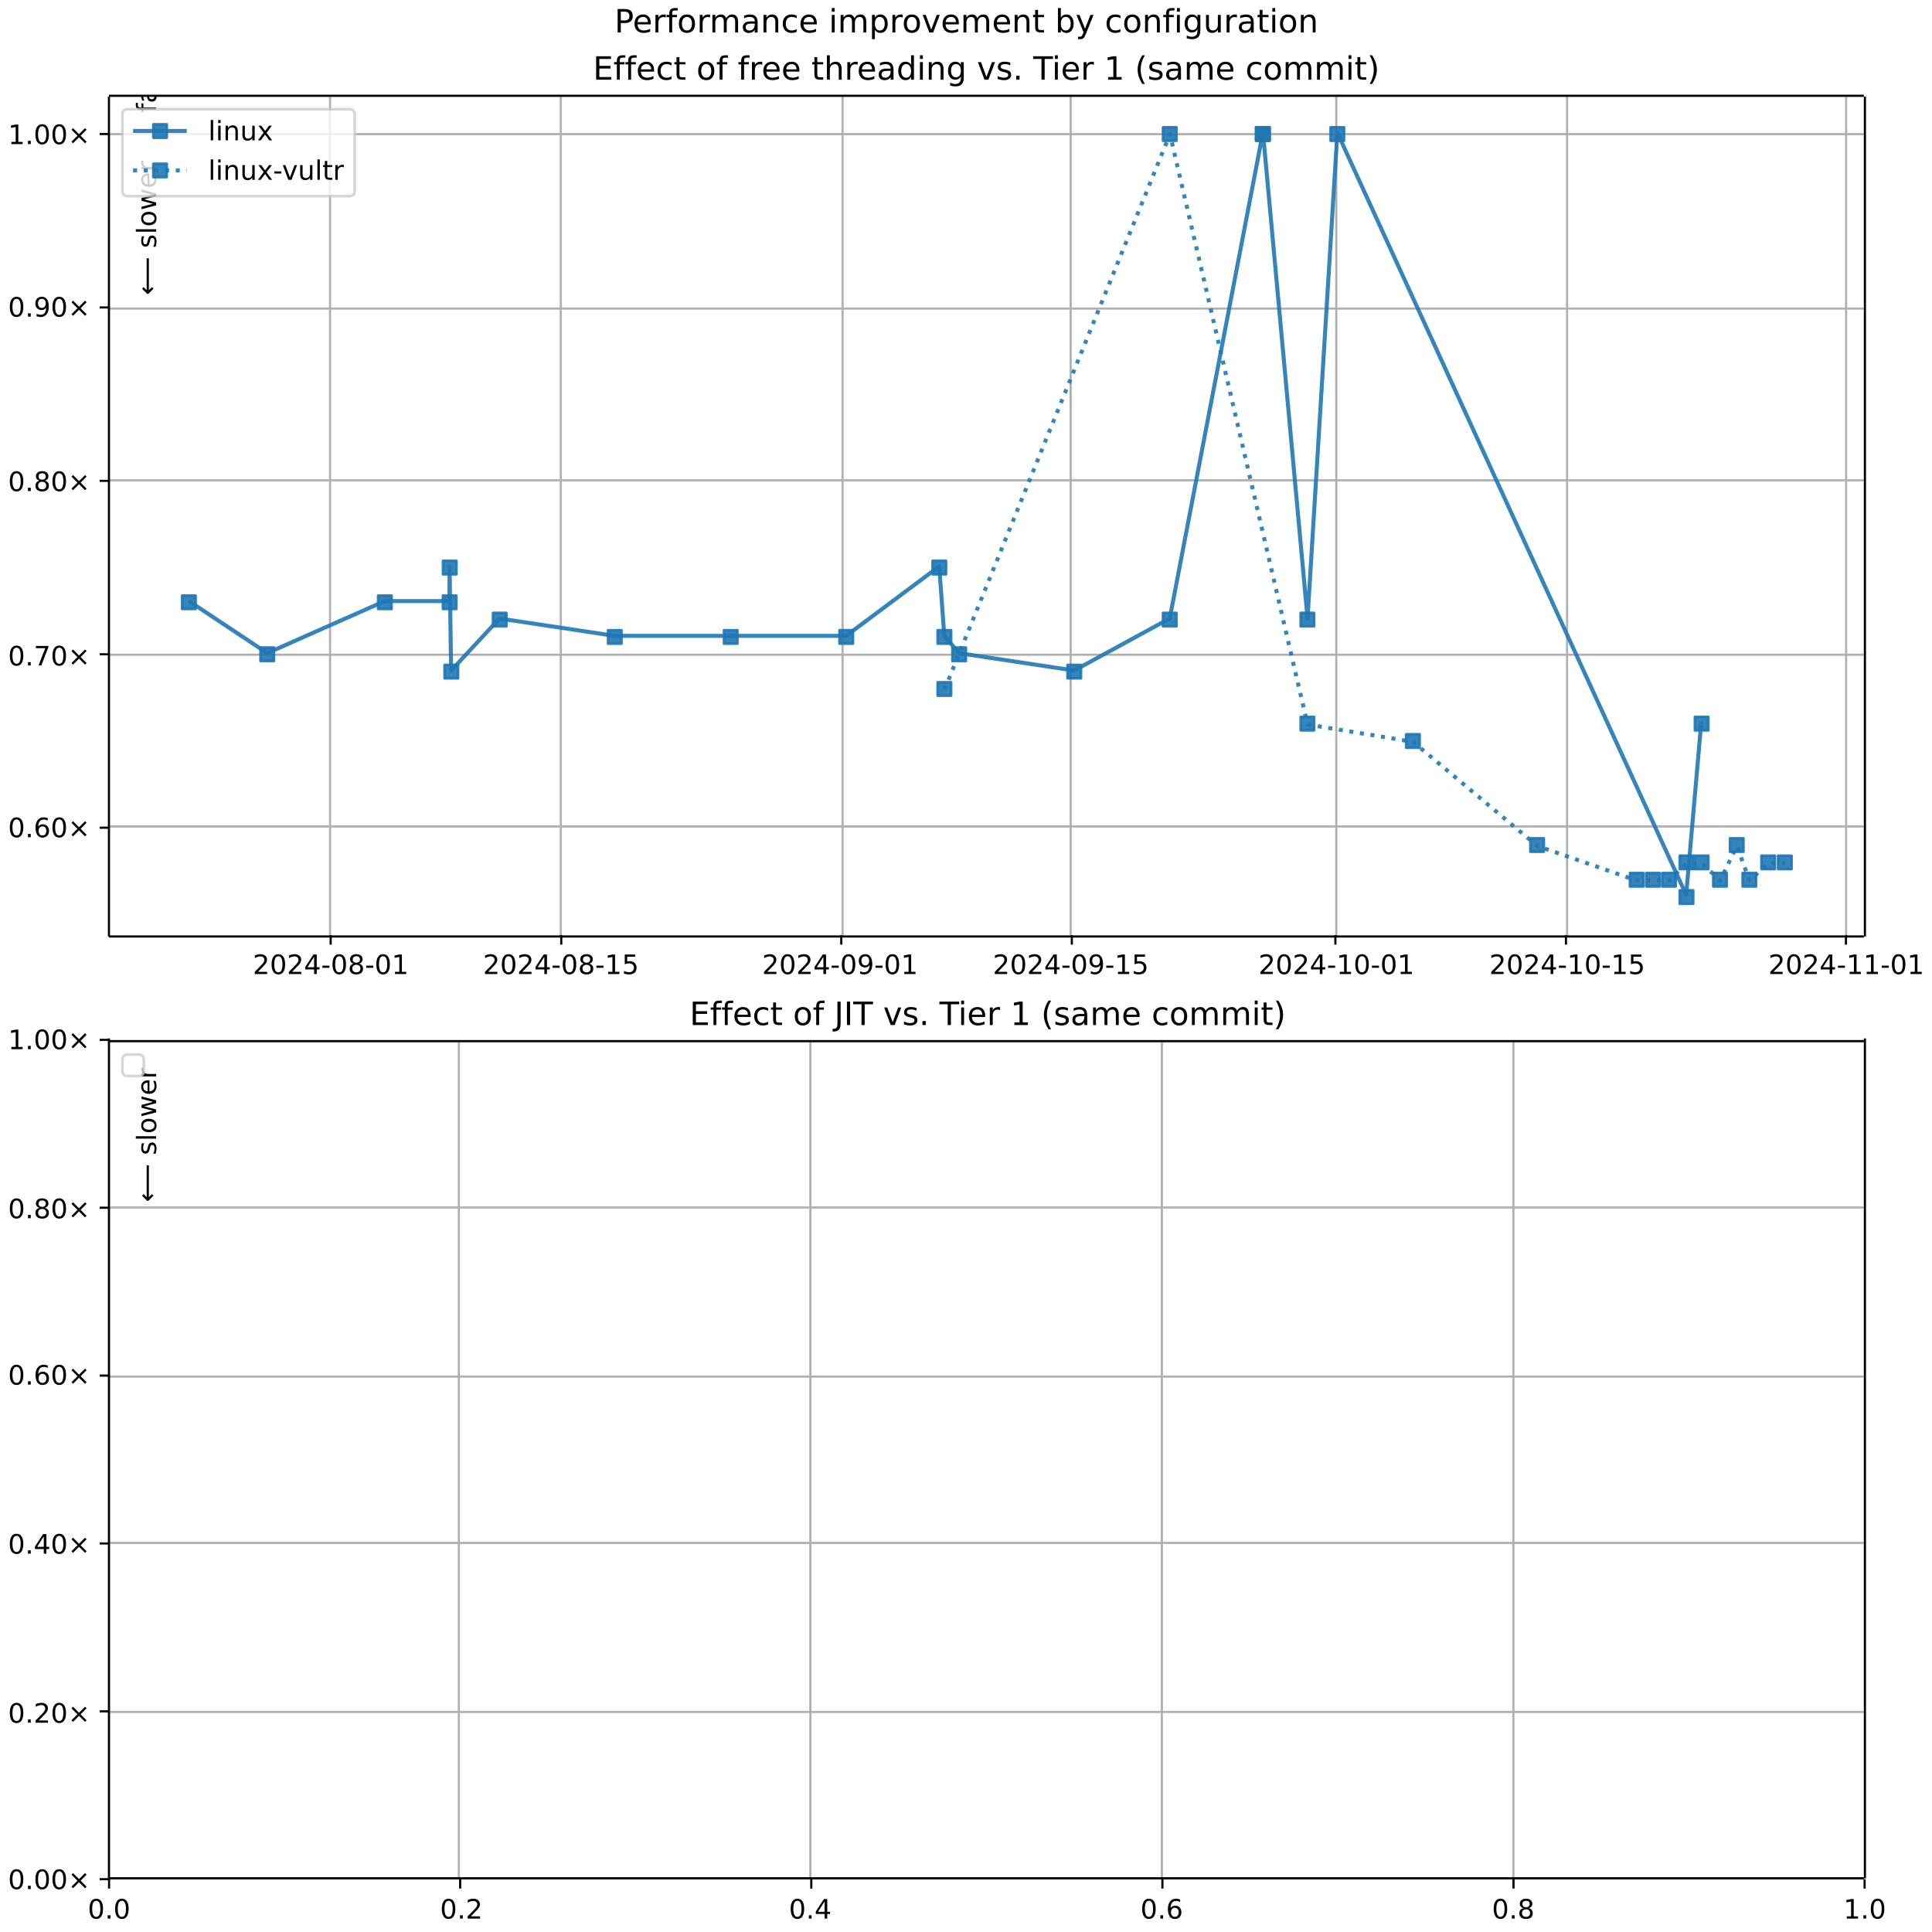
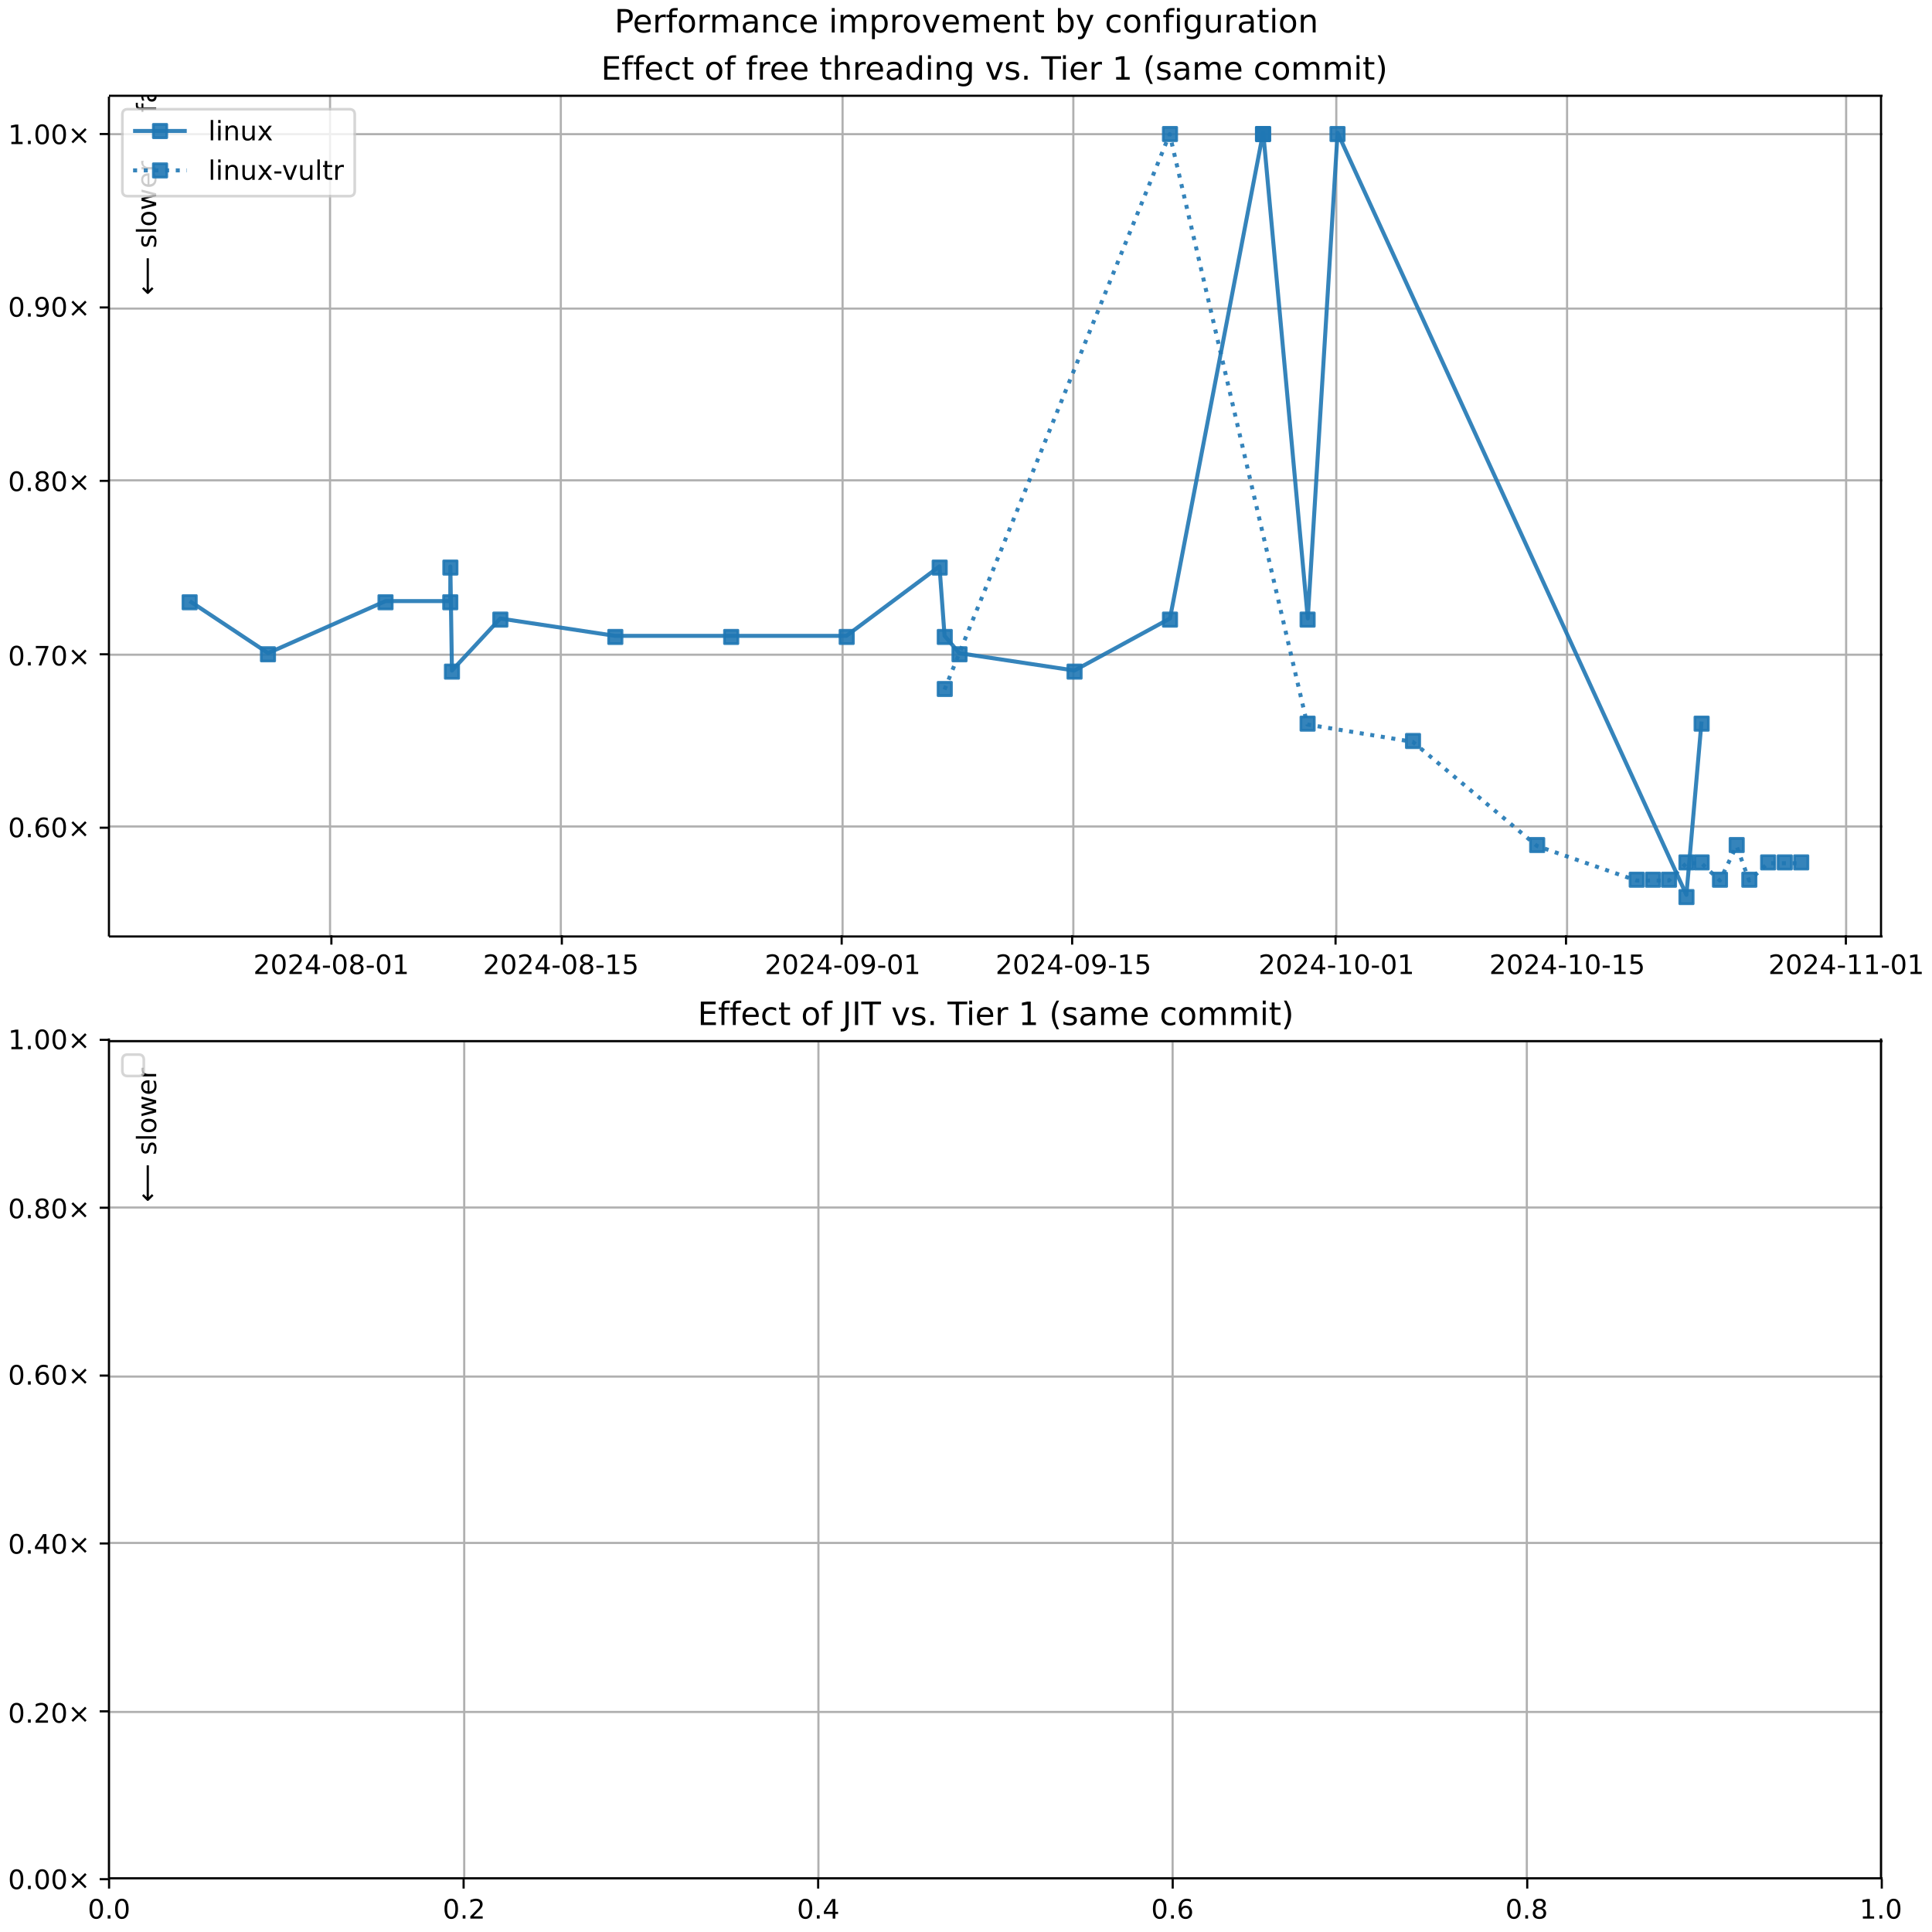
<svg xmlns="http://www.w3.org/2000/svg" xmlns:xlink="http://www.w3.org/1999/xlink" width="720pt" height="720pt" version="1.1" viewBox="0 0 720 720">
  <defs>
    <style type="text/css">*{stroke-linejoin: round; stroke-linecap: butt}</style>
  </defs>
  <path d="m0 720h720v-720h-720z" fill="#fff" />
-   <path d="m40.6 349h654v-313h-654z" fill="#fff" />
+   <path d="m40.6 349h661v-313h-661z" fill="#fff" />
  <path d="m123 349v-313" clip-path="url(#d)" fill="none" stroke="#b0b0b0" stroke-linecap="square" stroke-width=".8" />
  <defs>
    <path id="j" d="m0 0v3.5" stroke="#000" stroke-width=".8" />
  </defs>
-   <use x="123.231" y="348.529" stroke="#000000" stroke-width=".8" xlink:href="#j" />
-   <g transform="translate(94.2 363) scale(.1 -.1)">
+   <use x="123.494" y="348.529" stroke="#000000" stroke-width=".8" xlink:href="#j" />
+   <g transform="translate(94.4 363) scale(.1 -.1)">
    <defs>
      <path id="f" transform="scale(.0156)" d="m1228 531h2203v-531h-2962v531q359 372 979 998 621 627 780 809 303 340 423 576 121 236 121 464 0 372-261 606-261 235-680 235-297 0-627-103-329-103-704-313v638q381 153 712 231 332 78 607 78 725 0 1156-363 431-362 431-968 0-288-108-546-107-257-392-607-78-91-497-524-418-433-1181-1211z" />
      <path id="a" transform="scale(.0156)" d="m2034 4250q-487 0-733-480-245-479-245-1442 0-959 245-1439 246-480 733-480 491 0 736 480 246 480 246 1439 0 963-246 1442-245 480-736 480zm0 500q785 0 1199-621 414-620 414-1801 0-1178-414-1799-414-620-1199-620-784 0-1198 620-414 621-414 1799 0 1181 414 1801 414 621 1198 621z" />
      <path id="s" transform="scale(.0156)" d="m2419 4116-1594-2491h1594v2491zm-166 550h794v-3041h666v-525h-666v-1100h-628v1100h-2106v609l1940 2957z" />
      <path id="h" transform="scale(.0156)" d="m313 2009h1684v-512h-1684v512z" />
      <path id="y" transform="scale(.0156)" d="m2034 2216q-450 0-708-241-257-241-257-662 0-422 257-663 258-241 708-241t709 242q260 243 260 662 0 421-258 662-257 241-711 241zm-631 268q-406 100-633 378-226 279-226 679 0 559 398 884 399 325 1092 325 697 0 1094-325t397-884q0-400-227-679-226-278-629-378 456-106 710-416 255-309 255-755 0-679-414-1042-414-362-1186-362-771 0-1186 362-414 363-414 1042 0 446 256 755 257 310 713 416zm-231 997q0-362 226-565 227-203 636-203 407 0 636 203 230 203 230 565 0 363-230 566-229 203-636 203-409 0-636-203-226-203-226-566z" />
      <path id="g" transform="scale(.0156)" d="m794 531h1031v3560l-1122-225v575l1116 225h631v-4135h1031v-531h-2687v531z" />
    </defs>
    <use xlink:href="#f" />
    <use x="63.623" xlink:href="#a" />
    <use x="127.246" xlink:href="#f" />
    <use x="190.869" xlink:href="#s" />
    <use x="254.492" xlink:href="#h" />
    <use x="290.576" xlink:href="#a" />
    <use x="354.199" xlink:href="#y" />
    <use x="417.822" xlink:href="#h" />
    <use x="453.906" xlink:href="#a" />
    <use x="517.529" xlink:href="#g" />
  </g>
  <path d="m209 349v-313" clip-path="url(#d)" fill="none" stroke="#b0b0b0" stroke-linecap="square" stroke-width=".8" />
-   <use x="209.163" y="348.529" stroke="#000000" stroke-width=".8" xlink:href="#j" />
+   <use x="209.382" y="348.529" stroke="#000000" stroke-width=".8" xlink:href="#j" />
  <g transform="translate(180 363) scale(.1 -.1)">
    <defs>
      <path id="ae" transform="scale(.0156)" d="m691 4666h2478v-532h-1900v-1143q137 47 274 70 138 23 276 23 781 0 1237-428 457-428 457-1159 0-753-469-1171-469-417-1322-417-294 0-599 50-304 50-629 150v635q281-153 581-228t634-75q541 0 856 284 316 284 316 772 0 487-316 771-315 285-856 285-253 0-505-56-251-56-513-175v2344z" />
    </defs>
    <use xlink:href="#f" />
    <use x="63.623" xlink:href="#a" />
    <use x="127.246" xlink:href="#f" />
    <use x="190.869" xlink:href="#s" />
    <use x="254.492" xlink:href="#h" />
    <use x="290.576" xlink:href="#a" />
    <use x="354.199" xlink:href="#y" />
    <use x="417.822" xlink:href="#h" />
    <use x="453.906" xlink:href="#g" />
    <use x="517.529" xlink:href="#ae" />
  </g>
  <path d="m314 349v-313" clip-path="url(#d)" fill="none" stroke="#b0b0b0" stroke-linecap="square" stroke-width=".8" />
-   <use x="313.51" y="348.529" stroke="#000000" stroke-width=".8" xlink:href="#j" />
-   <g transform="translate(284 363) scale(.1 -.1)">
+   <use x="313.674" y="348.529" stroke="#000000" stroke-width=".8" xlink:href="#j" />
+   <g transform="translate(285 363) scale(.1 -.1)">
    <defs>
      <path id="ac" transform="scale(.0156)" d="m703 97v575q238-113 481-172 244-59 479-59 625 0 954 420 330 420 377 1277-181-269-460-413-278-144-615-144-700 0-1108 423-408 424-408 1159 0 718 425 1152 425 435 1131 435 810 0 1236-621 427-620 427-1801 0-1103-524-1761-523-658-1407-658-238 0-482 47-243 47-506 141zm1256 1978q425 0 673 290 249 291 249 798 0 503-249 795-248 292-673 292t-673-292-248-795q0-507 248-798 248-290 673-290z" />
    </defs>
    <use xlink:href="#f" />
    <use x="63.623" xlink:href="#a" />
    <use x="127.246" xlink:href="#f" />
    <use x="190.869" xlink:href="#s" />
    <use x="254.492" xlink:href="#h" />
    <use x="290.576" xlink:href="#a" />
    <use x="354.199" xlink:href="#ac" />
    <use x="417.822" xlink:href="#h" />
    <use x="453.906" xlink:href="#a" />
    <use x="517.529" xlink:href="#g" />
  </g>
-   <path d="m399 349v-313" clip-path="url(#d)" fill="none" stroke="#b0b0b0" stroke-linecap="square" stroke-width=".8" />
-   <use x="399.443" y="348.529" stroke="#000000" stroke-width=".8" xlink:href="#j" />
-   <g transform="translate(370 363) scale(.1 -.1)">
+   <path d="m400 349v-313" clip-path="url(#d)" fill="none" stroke="#b0b0b0" stroke-linecap="square" stroke-width=".8" />
+   <use x="399.562" y="348.529" stroke="#000000" stroke-width=".8" xlink:href="#j" />
+   <g transform="translate(371 363) scale(.1 -.1)">
    <use xlink:href="#f" />
    <use x="63.623" xlink:href="#a" />
    <use x="127.246" xlink:href="#f" />
    <use x="190.869" xlink:href="#s" />
    <use x="254.492" xlink:href="#h" />
    <use x="290.576" xlink:href="#a" />
    <use x="354.199" xlink:href="#ac" />
    <use x="417.822" xlink:href="#h" />
    <use x="453.906" xlink:href="#g" />
    <use x="517.529" xlink:href="#ae" />
  </g>
  <path d="m498 349v-313" clip-path="url(#d)" fill="none" stroke="#b0b0b0" stroke-linecap="square" stroke-width=".8" />
-   <use x="497.652" y="348.529" stroke="#000000" stroke-width=".8" xlink:href="#j" />
+   <use x="497.72" y="348.529" stroke="#000000" stroke-width=".8" xlink:href="#j" />
  <g transform="translate(469 363) scale(.1 -.1)">
    <use xlink:href="#f" />
    <use x="63.623" xlink:href="#a" />
    <use x="127.246" xlink:href="#f" />
    <use x="190.869" xlink:href="#s" />
    <use x="254.492" xlink:href="#h" />
    <use x="290.576" xlink:href="#g" />
    <use x="354.199" xlink:href="#a" />
    <use x="417.822" xlink:href="#h" />
    <use x="453.906" xlink:href="#a" />
    <use x="517.529" xlink:href="#g" />
  </g>
  <path d="m584 349v-313" clip-path="url(#d)" fill="none" stroke="#b0b0b0" stroke-linecap="square" stroke-width=".8" />
-   <use x="583.584" y="348.529" stroke="#000000" stroke-width=".8" xlink:href="#j" />
+   <use x="583.608" y="348.529" stroke="#000000" stroke-width=".8" xlink:href="#j" />
  <g transform="translate(555 363) scale(.1 -.1)">
    <use xlink:href="#f" />
    <use x="63.623" xlink:href="#a" />
    <use x="127.246" xlink:href="#f" />
    <use x="190.869" xlink:href="#s" />
    <use x="254.492" xlink:href="#h" />
    <use x="290.576" xlink:href="#g" />
    <use x="354.199" xlink:href="#a" />
    <use x="417.822" xlink:href="#h" />
    <use x="453.906" xlink:href="#g" />
    <use x="517.529" xlink:href="#ae" />
  </g>
  <path d="m688 349v-313" clip-path="url(#d)" fill="none" stroke="#b0b0b0" stroke-linecap="square" stroke-width=".8" />
-   <use x="687.931" y="348.529" stroke="#000000" stroke-width=".8" xlink:href="#j" />
+   <use x="687.901" y="348.529" stroke="#000000" stroke-width=".8" xlink:href="#j" />
  <g transform="translate(659 363) scale(.1 -.1)">
    <use xlink:href="#f" />
    <use x="63.623" xlink:href="#a" />
    <use x="127.246" xlink:href="#f" />
    <use x="190.869" xlink:href="#s" />
    <use x="254.492" xlink:href="#h" />
    <use x="290.576" xlink:href="#g" />
    <use x="354.199" xlink:href="#g" />
    <use x="417.822" xlink:href="#h" />
    <use x="453.906" xlink:href="#a" />
    <use x="517.529" xlink:href="#g" />
  </g>
-   <path d="m40.6 308h654" clip-path="url(#d)" fill="none" stroke="#b0b0b0" stroke-linecap="square" stroke-width=".8" />
+   <path d="m40.6 308h661" clip-path="url(#d)" fill="none" stroke="#b0b0b0" stroke-linecap="square" stroke-width=".8" />
  <defs>
    <path id="l" d="m0 0h-3.5" stroke="#000" stroke-width=".8" />
  </defs>
  <use x="40.646" y="308.46" stroke="#000000" stroke-width=".8" xlink:href="#l" />
  <g transform="translate(3 312) scale(.1 -.1)">
    <defs>
      <path id="c" transform="scale(.0156)" d="m684 794h660v-794h-660v794z" />
      <path id="ad" transform="scale(.0156)" d="m2113 2584q-425 0-674-291-248-290-248-796 0-503 248-796 249-292 674-292t673 292q248 293 248 796 0 506-248 796-248 291-673 291zm1253 1979v-575q-238 112-480 171-242 60-480 60-625 0-955-422-329-422-376-1275 184 272 462 417 279 145 613 145 703 0 1111-427 408-426 408-1160 0-719-425-1154-425-434-1131-434-810 0-1238 620-428 621-428 1799 0 1106 525 1764t1409 658q238 0 480-47t505-140z" />
      <path id="m" transform="scale(.0156)" d="m4488 3438-1429-1435 1429-1428-372-378-1435 1434-1434-1434-369 378 1425 1428-1425 1435 369 378 1434-1435 1435 1435 372-378z" />
    </defs>
    <use xlink:href="#a" />
    <use x="63.623" xlink:href="#c" />
    <use x="95.41" xlink:href="#ad" />
    <use x="159.033" xlink:href="#a" />
    <use x="222.656" xlink:href="#m" />
  </g>
-   <path d="m40.6 244h654" clip-path="url(#d)" fill="none" stroke="#b0b0b0" stroke-linecap="square" stroke-width=".8" />
+   <path d="m40.6 244h661" clip-path="url(#d)" fill="none" stroke="#b0b0b0" stroke-linecap="square" stroke-width=".8" />
  <use x="40.646" y="243.833" stroke="#000000" stroke-width=".8" xlink:href="#l" />
  <g transform="translate(3 248) scale(.1 -.1)">
    <defs>
      <path id="av" transform="scale(.0156)" d="m525 4666h3e3v-269l-1694-4397h-659l1594 4134h-2241v532z" />
    </defs>
    <use xlink:href="#a" />
    <use x="63.623" xlink:href="#c" />
    <use x="95.41" xlink:href="#av" />
    <use x="159.033" xlink:href="#a" />
    <use x="222.656" xlink:href="#m" />
  </g>
-   <path d="m40.6 179h654" clip-path="url(#d)" fill="none" stroke="#b0b0b0" stroke-linecap="square" stroke-width=".8" />
+   <path d="m40.6 179h661" clip-path="url(#d)" fill="none" stroke="#b0b0b0" stroke-linecap="square" stroke-width=".8" />
  <use x="40.646" y="179.205" stroke="#000000" stroke-width=".8" xlink:href="#l" />
  <g transform="translate(3 183) scale(.1 -.1)">
    <use xlink:href="#a" />
    <use x="63.623" xlink:href="#c" />
    <use x="95.41" xlink:href="#y" />
    <use x="159.033" xlink:href="#a" />
    <use x="222.656" xlink:href="#m" />
  </g>
-   <path d="m40.6 115h654" clip-path="url(#d)" fill="none" stroke="#b0b0b0" stroke-linecap="square" stroke-width=".8" />
+   <path d="m40.6 115h661" clip-path="url(#d)" fill="none" stroke="#b0b0b0" stroke-linecap="square" stroke-width=".8" />
  <use x="40.646" y="114.578" stroke="#000000" stroke-width=".8" xlink:href="#l" />
  <g transform="translate(3 118) scale(.1 -.1)">
    <use xlink:href="#a" />
    <use x="63.623" xlink:href="#c" />
    <use x="95.41" xlink:href="#ac" />
    <use x="159.033" xlink:href="#a" />
    <use x="222.656" xlink:href="#m" />
  </g>
-   <path d="m40.6 50h654" clip-path="url(#d)" fill="none" stroke="#b0b0b0" stroke-linecap="square" stroke-width=".8" />
+   <path d="m40.6 50h661" clip-path="url(#d)" fill="none" stroke="#b0b0b0" stroke-linecap="square" stroke-width=".8" />
  <use x="40.646" y="49.951" stroke="#000000" stroke-width=".8" xlink:href="#l" />
  <g transform="translate(3 53.7) scale(.1 -.1)">
    <use xlink:href="#g" />
    <use x="63.623" xlink:href="#c" />
    <use x="95.41" xlink:href="#a" />
    <use x="159.033" xlink:href="#a" />
    <use x="222.656" xlink:href="#m" />
  </g>
-   <path d="m70.4 224 29.2 19.4 43.8-19.4h24.1l0.039-12.9 0.584 38.8 18-19.4 42.9 6.46h43.2 43.1l34.7-25.9 1.89 25.9 5.51 6.46 42.9 6.46 35.6-19.4 34.7-181h0.064l16.6 181 11.1-181 130 284 5.65-64.6" clip-path="url(#d)" fill="none" stroke="#1f77b4" stroke-linecap="square" stroke-opacity=".9" stroke-width="1.5" />
+   <path d="m70.7 224 29.2 19.4 43.8-19.4h24.1l0.039-12.9 0.584 38.8 18-19.4 42.8 6.46h43.2 43l34.7-25.9 1.89 25.9 5.5 6.46 42.9 6.46 35.6-19.4 34.7-181h0.064l16.6 181 11.1-181 130 284 5.64-64.6" clip-path="url(#d)" fill="none" stroke="#1f77b4" stroke-linecap="square" stroke-opacity=".9" stroke-width="1.5" />
  <defs>
    <path id="b" d="m-2.5 2.5h5v-5h-5z" stroke="#1f77b4" stroke-opacity=".9" />
  </defs>
  <g clip-path="url(#d)" fill="#1f77b4" fill-opacity=".9" stroke="#1f77b4" stroke-opacity=".9">
-     <use x="70.384" y="224.444" xlink:href="#b" />
-     <use x="99.589" y="243.833" xlink:href="#b" />
-     <use x="143.417" y="224.444" xlink:href="#b" />
-     <use x="167.565" y="224.444" xlink:href="#b" />
-     <use x="167.604" y="211.519" xlink:href="#b" />
-     <use x="168.189" y="250.295" xlink:href="#b" />
-     <use x="186.236" y="230.907" xlink:href="#b" />
-     <use x="229.104" y="237.37" xlink:href="#b" />
-     <use x="272.311" y="237.37" xlink:href="#b" />
-     <use x="315.373" y="237.37" xlink:href="#b" />
-     <use x="350.049" y="211.519" xlink:href="#b" />
-     <use x="351.938" y="237.37" xlink:href="#b" />
-     <use x="357.444" y="243.833" xlink:href="#b" />
-     <use x="400.338" y="250.295" xlink:href="#b" />
-     <use x="435.921" y="230.907" xlink:href="#b" />
-     <use x="470.59" y="49.951" xlink:href="#b" />
-     <use x="470.654" y="49.951" xlink:href="#b" />
-     <use x="487.233" y="230.907" xlink:href="#b" />
-     <use x="498.38" y="49.951" xlink:href="#b" />
+     <use x="70.675" y="224.444" xlink:href="#b" />
+     <use x="99.865" y="243.833" xlink:href="#b" />
+     <use x="143.67" y="224.444" xlink:href="#b" />
+     <use x="167.805" y="224.444" xlink:href="#b" />
+     <use x="167.844" y="211.519" xlink:href="#b" />
+     <use x="168.428" y="250.295" xlink:href="#b" />
+     <use x="186.467" y="230.907" xlink:href="#b" />
+     <use x="229.312" y="237.37" xlink:href="#b" />
+     <use x="272.496" y="237.37" xlink:href="#b" />
+     <use x="315.536" y="237.37" xlink:href="#b" />
+     <use x="350.194" y="211.519" xlink:href="#b" />
+     <use x="352.083" y="237.37" xlink:href="#b" />
+     <use x="357.585" y="243.833" xlink:href="#b" />
+     <use x="400.457" y="250.295" xlink:href="#b" />
+     <use x="436.021" y="230.907" xlink:href="#b" />
+     <use x="470.673" y="49.951" xlink:href="#b" />
+     <use x="470.737" y="49.951" xlink:href="#b" />
+     <use x="487.307" y="230.907" xlink:href="#b" />
+     <use x="498.448" y="49.951" xlink:href="#b" />
    <use x="628.501" y="334.311" xlink:href="#b" />
-     <use x="634.148" y="269.684" xlink:href="#b" />
+     <use x="634.146" y="269.684" xlink:href="#b" />
  </g>
  <g stroke="#1f77b4" stroke-opacity=".9">
-     <path d="m352 257 84-207 51.3 220 39.3 6.46 46.3 38.8 37.1 12.9h6.06 5.97l6.52-6.46h5.65l6.84 6.46 6.24-12.9 4.71 12.9 7.01-6.46h6.2" clip-path="url(#d)" fill="none" stroke-dasharray="1.5,2.475" stroke-width="1.5" />
+     <path d="m352 257 83.9-207 51.3 220 39.3 6.46 46.3 38.8 37.1 12.9h6.06 5.97l6.52-6.46h5.64l6.84 6.46 6.23-12.9 4.7 12.9 7.01-6.46h6.2 6.12" clip-path="url(#d)" fill="none" stroke-dasharray="1.5,2.475" stroke-width="1.5" />
    <g clip-path="url(#d)" fill="#1f77b4" fill-opacity=".9">
-       <use x="351.938" y="256.758" xlink:href="#b" />
-       <use x="435.921" y="49.951" xlink:href="#b" />
-       <use x="487.233" y="269.684" xlink:href="#b" />
-       <use x="526.538" y="276.146" xlink:href="#b" />
-       <use x="572.832" y="314.923" xlink:href="#b" />
-       <use x="609.949" y="327.848" xlink:href="#b" />
-       <use x="616.009" y="327.848" xlink:href="#b" />
-       <use x="621.981" y="327.848" xlink:href="#b" />
+       <use x="352.083" y="256.758" xlink:href="#b" />
+       <use x="436.021" y="49.951" xlink:href="#b" />
+       <use x="487.307" y="269.684" xlink:href="#b" />
+       <use x="526.591" y="276.146" xlink:href="#b" />
+       <use x="572.861" y="314.923" xlink:href="#b" />
+       <use x="609.959" y="327.848" xlink:href="#b" />
+       <use x="616.016" y="327.848" xlink:href="#b" />
+       <use x="621.985" y="327.848" xlink:href="#b" />
      <use x="628.501" y="321.386" xlink:href="#b" />
-       <use x="634.148" y="321.386" xlink:href="#b" />
-       <use x="640.992" y="327.848" xlink:href="#b" />
-       <use x="647.229" y="314.923" xlink:href="#b" />
-       <use x="651.935" y="327.848" xlink:href="#b" />
-       <use x="658.948" y="321.386" xlink:href="#b" />
-       <use x="665.151" y="321.386" xlink:href="#b" />
+       <use x="634.146" y="321.386" xlink:href="#b" />
+       <use x="640.986" y="327.848" xlink:href="#b" />
+       <use x="647.22" y="314.923" xlink:href="#b" />
+       <use x="651.923" y="327.848" xlink:href="#b" />
+       <use x="658.933" y="321.386" xlink:href="#b" />
+       <use x="665.133" y="321.386" xlink:href="#b" />
+       <use x="671.257" y="321.386" xlink:href="#b" />
    </g>
  </g>
  <path d="m40.6 349v-313" fill="none" stroke="#000" stroke-linecap="square" stroke-width=".8" />
-   <path d="m695 349v-313" fill="none" stroke="#000" stroke-linecap="square" stroke-width=".8" />
-   <path d="m40.6 349h654" fill="none" stroke="#000" stroke-linecap="square" stroke-width=".8" />
-   <path d="m40.6 35.7h654" fill="none" stroke="#000" stroke-linecap="square" stroke-width=".8" />
+   <path d="m701 349v-313" fill="none" stroke="#000" stroke-linecap="square" stroke-width=".8" />
+   <path d="m40.6 349h661" fill="none" stroke="#000" stroke-linecap="square" stroke-width=".8" />
+   <path d="m40.6 35.7h661" fill="none" stroke="#000" stroke-linecap="square" stroke-width=".8" />
  <g clip-path="url(#d)">
    <g transform="translate(58.2 42) rotate(-90) scale(.1 -.1)">
      <defs>
        <path id="n" transform="scale(.0156)" d="m2375 4863v-479h-550q-309 0-430-125-120-125-120-450v-309h947v-447h-947v-3053h-578v3053h-550v447h550v244q0 584 272 851 272 268 862 268h544z" />
        <path id="v" transform="scale(.0156)" d="m2194 1759q-697 0-966-159t-269-544q0-306 202-486 202-179 548-179 479 0 768 339t289 901v128h-572zm1147 238v-2e3h-575v531q-197-318-491-470t-719-152q-537 0-855 302-317 302-317 808 0 590 395 890 396 300 1180 300h807v57q0 397-261 614t-733 217q-300 0-585-72-284-72-546-216v532q315 122 612 182 297 61 578 61 760 0 1135-394 375-393 375-1193z" />
        <path id="t" transform="scale(.0156)" d="m2834 3397v-544q-243 125-506 187-262 63-544 63-428 0-642-131t-214-394q0-200 153-314t616-217l197-44q612-131 870-370t258-667q0-488-386-773-386-284-1061-284-281 0-586 55t-642 164v594q319-166 628-249 309-82 613-82 406 0 624 139 219 139 219 392 0 234-158 359-157 125-692 241l-200 47q-534 112-772 345-237 233-237 639 0 494 350 762 350 269 994 269 318 0 599-47 282-46 519-140z" />
        <path id="o" transform="scale(.0156)" d="m1172 4494v-994h1184v-447h-1184v-1900q0-428 117-550t477-122h590v-481h-590q-666 0-919 248-253 249-253 905v1900h-422v447h422v994h578z" />
        <path id="e" transform="scale(.0156)" d="m3597 1894v-281h-2644q38-594 358-905t892-311q331 0 642 81t618 244v-544q-310-131-635-200t-659-69q-838 0-1327 487-489 488-489 1320 0 859 464 1363 464 505 1252 505 706 0 1117-455 411-454 411-1235zm-575 169q-6 471-264 752-258 282-683 282-481 0-770-272t-333-766l2050 4z" />
        <path id="k" transform="scale(.0156)" d="m2631 2963q-97 56-211 82-114 27-251 27-488 0-749-317t-261-911v-1844h-578v3500h578v-544q182 319 472 473 291 155 707 155 59 0 131-8 72-7 159-23l3-590z" />
        <path id="al" transform="scale(.0156)" d="m8863 2147v-281l-1229-1228-375 375 729 728h-7622v531h7622l-729 728 375 375 1229-1228z" />
      </defs>
      <use xlink:href="#n" />
      <use x="35.205" xlink:href="#v" />
      <use x="96.484" xlink:href="#t" />
      <use x="148.584" xlink:href="#o" />
      <use x="187.793" xlink:href="#e" />
      <use x="249.316" xlink:href="#k" />
      <use x="290.43" xlink:href="#DejaVuSans-20" />
      <use x="322.217" xlink:href="#al" />
    </g>
  </g>
  <g clip-path="url(#d)">
    <g transform="translate(58.2 110) rotate(-90) scale(.1 -.1)">
      <defs>
        <path id="am" transform="scale(.0156)" d="m313 1866v281l1228 1228 375-375-728-728h7621v-531h-7621l728-728-375-375-1228 1228z" />
        <path id="x" transform="scale(.0156)" d="m603 4863h575v-4863h-575v4863z" />
        <path id="p" transform="scale(.0156)" d="m1959 3097q-462 0-731-361t-269-989 267-989q268-361 733-361 460 0 728 362 269 363 269 988 0 622-269 986-268 364-728 364zm0 487q750 0 1178-488 429-487 429-1349 0-859-429-1349-428-489-1178-489-753 0-1180 489-426 490-426 1349 0 862 426 1349 427 488 1180 488z" />
        <path id="ag" transform="scale(.0156)" d="m269 3500h575l719-2731 715 2731h678l719-2731 716 2731h575l-916-3500h-678l-753 2869-756-2869h-679l-915 3500z" />
      </defs>
      <use xlink:href="#am" />
      <use x="143.359" xlink:href="#DejaVuSans-20" />
      <use x="175.146" xlink:href="#t" />
      <use x="227.246" xlink:href="#x" />
      <use x="255.029" xlink:href="#p" />
      <use x="316.211" xlink:href="#ag" />
      <use x="397.998" xlink:href="#e" />
      <use x="459.521" xlink:href="#k" />
    </g>
  </g>
-   <g transform="translate(221 29.7) scale(.12 -.12)">
+   <g transform="translate(224 29.7) scale(.12 -.12)">
    <defs>
      <path id="ai" transform="scale(.0156)" d="m628 4666h2950v-532h-2319v-1381h2222v-531h-2222v-1691h2375v-531h-3006v4666z" />
      <path id="w" transform="scale(.0156)" d="m3122 3366v-538q-244 135-489 202t-495 67q-560 0-870-355-309-354-309-995t309-996q310-354 870-354 250 0 495 67t489 202v-532q-241-112-499-168-257-57-548-57-791 0-1257 497-465 497-465 1341 0 856 470 1346 471 491 1290 491 265 0 518-55 253-54 491-163z" />
      <path id="ap" transform="scale(.0156)" d="m3513 2113v-2113h-575v2094q0 497-194 743-194 247-581 247-466 0-735-297-269-296-269-809v-1978h-578v4863h578v-1907q207 316 486 472 280 156 646 156 603 0 912-373 310-373 310-1098z" />
      <path id="aq" transform="scale(.0156)" d="m2906 2969v1894h575v-4863h-575v525q-181-312-458-464-276-152-664-152-634 0-1033 506-398 507-398 1332t398 1331q399 506 1033 506 388 0 664-152 277-151 458-463zm-1959-1222q0-634 261-995t717-361 718 361q263 361 263 995t-263 995q-262 361-718 361t-717-361-261-995z" />
      <path id="q" transform="scale(.0156)" d="m603 3500h575v-3500h-575v3500zm0 1363h575v-729h-575v729z" />
      <path id="u" transform="scale(.0156)" d="m3513 2113v-2113h-575v2094q0 497-194 743-194 247-581 247-466 0-735-297-269-296-269-809v-1978h-578v3500h578v-544q207 316 486 472 280 156 646 156 603 0 912-373 310-373 310-1098z" />
      <path id="ah" transform="scale(.0156)" d="m2906 1791q0 625-258 968-257 344-723 344-462 0-720-344-258-343-258-968 0-622 258-966t720-344q466 0 723 344 258 344 258 966zm575-1357q0-893-397-1329-396-436-1215-436-303 0-572 45t-522 139v559q253-137 500-202 247-66 503-66 566 0 847 295t281 892v285q-178-310-456-463t-666-153q-643 0-1037 490-394 491-394 1301 0 812 394 1302 394 491 1037 491 388 0 666-153t456-462v531h575v-3066z" />
      <path id="z" transform="scale(.0156)" d="m191 3500h609l1094-2937 1094 2937h609l-1313-3500h-781l-1312 3500z" />
      <path id="ab" transform="scale(.0156)" d="m-19 4666h3947v-532h-1656v-4134h-634v4134h-1657v532z" />
      <path id="ak" transform="scale(.0156)" d="m1984 4856q-418-718-622-1422-203-703-203-1425 0-721 205-1429t620-1424h-500q-468 735-701 1444t-233 1409q0 697 231 1403 232 707 703 1444h500z" />
      <path id="r" transform="scale(.0156)" d="m3328 2828q216 388 516 572t706 184q547 0 844-383 297-382 297-1088v-2113h-578v2094q0 503-179 746-178 244-543 244-447 0-707-297-259-296-259-809v-1978h-578v2094q0 506-178 748t-550 242q-441 0-701-298-259-298-259-808v-1978h-578v3500h578v-544q197 322 472 475t653 153q382 0 649-194 267-193 395-562z" />
      <path id="aj" transform="scale(.0156)" d="m513 4856h500q468-737 701-1444 233-706 233-1403 0-700-233-1409t-701-1444h-500q415 716 620 1424t205 1429q0 722-205 1425-205 704-620 1422z" />
    </defs>
    <use xlink:href="#ai" />
    <use x="63.184" xlink:href="#n" />
    <use x="98.389" xlink:href="#n" />
    <use x="133.594" xlink:href="#e" />
    <use x="195.117" xlink:href="#w" />
    <use x="250.098" xlink:href="#o" />
    <use x="289.307" xlink:href="#DejaVuSans-20" />
    <use x="321.094" xlink:href="#p" />
    <use x="382.275" xlink:href="#n" />
    <use x="417.48" xlink:href="#DejaVuSans-20" />
    <use x="449.268" xlink:href="#n" />
    <use x="484.473" xlink:href="#k" />
    <use x="523.336" xlink:href="#e" />
    <use x="584.859" xlink:href="#e" />
    <use x="646.383" xlink:href="#DejaVuSans-20" />
    <use x="678.17" xlink:href="#o" />
    <use x="717.379" xlink:href="#ap" />
    <use x="780.758" xlink:href="#k" />
    <use x="819.621" xlink:href="#e" />
    <use x="881.145" xlink:href="#v" />
    <use x="942.424" xlink:href="#aq" />
    <use x="1005.9" xlink:href="#q" />
    <use x="1033.684" xlink:href="#u" />
    <use x="1097.062" xlink:href="#ah" />
    <use x="1160.539" xlink:href="#DejaVuSans-20" />
    <use x="1192.326" xlink:href="#z" />
    <use x="1251.506" xlink:href="#t" />
    <use x="1303.605" xlink:href="#c" />
    <use x="1335.393" xlink:href="#DejaVuSans-20" />
    <use x="1367.18" xlink:href="#ab" />
    <use x="1425.139" xlink:href="#q" />
    <use x="1452.922" xlink:href="#e" />
    <use x="1514.445" xlink:href="#k" />
    <use x="1555.559" xlink:href="#DejaVuSans-20" />
    <use x="1587.346" xlink:href="#g" />
    <use x="1650.969" xlink:href="#DejaVuSans-20" />
    <use x="1682.756" xlink:href="#ak" />
    <use x="1721.77" xlink:href="#t" />
    <use x="1773.869" xlink:href="#v" />
    <use x="1835.148" xlink:href="#r" />
    <use x="1932.561" xlink:href="#e" />
    <use x="1994.084" xlink:href="#DejaVuSans-20" />
    <use x="2025.871" xlink:href="#w" />
    <use x="2080.852" xlink:href="#p" />
    <use x="2142.033" xlink:href="#r" />
    <use x="2239.445" xlink:href="#r" />
    <use x="2336.857" xlink:href="#q" />
    <use x="2364.641" xlink:href="#o" />
    <use x="2403.85" xlink:href="#aj" />
  </g>
  <path d="m47.6 73.1h82.6q2 0 2-2v-28.4q0-2-2-2h-82.6q-2 0-2 2v28.4q0 2 2 2z" fill="#fff" opacity=".8" stroke="#ccc" />
  <path d="m49.6 48.8h10 10" fill="none" stroke="#1f77b4" stroke-linecap="square" stroke-opacity=".9" stroke-width="1.5" />
  <use x="59.646" y="48.831" fill="#1f77b4" fill-opacity=".9" stroke="#1f77b4" stroke-opacity=".9" xlink:href="#b" />
  <g transform="translate(77.6 52.3) scale(.1 -.1)">
    <defs>
      <path id="aa" transform="scale(.0156)" d="m544 1381v2119h575v-2097q0-497 193-746 194-248 582-248 465 0 735 297 271 297 271 810v1984h575v-3500h-575v538q-209-319-486-474-276-155-642-155-603 0-916 375-312 375-312 1097zm1447 2203z" />
      <path id="af" transform="scale(.0156)" d="m3513 3500-1266-1703 1331-1797h-678l-1019 1375-1018-1375h-679l1360 1831-1244 1669h678l928-1247 928 1247h679z" />
    </defs>
    <use xlink:href="#x" />
    <use x="27.783" xlink:href="#q" />
    <use x="55.566" xlink:href="#u" />
    <use x="118.945" xlink:href="#aa" />
    <use x="182.324" xlink:href="#af" />
  </g>
  <path d="m49.6 63.5h10 10" fill="none" stroke="#1f77b4" stroke-dasharray="1.5,2.475" stroke-opacity=".9" stroke-width="1.5" />
  <use x="59.646" y="63.509" fill="#1f77b4" fill-opacity=".9" stroke="#1f77b4" stroke-opacity=".9" xlink:href="#b" />
  <g transform="translate(77.6 67) scale(.1 -.1)">
    <use xlink:href="#x" />
    <use x="27.783" xlink:href="#q" />
    <use x="55.566" xlink:href="#u" />
    <use x="118.945" xlink:href="#aa" />
    <use x="182.324" xlink:href="#af" />
    <use x="241.504" xlink:href="#h" />
    <use x="274.963" xlink:href="#z" />
    <use x="334.143" xlink:href="#aa" />
    <use x="397.521" xlink:href="#x" />
    <use x="425.305" xlink:href="#o" />
    <use x="464.514" xlink:href="#k" />
  </g>
-   <path d="m40.6 700h654v-313h-654z" fill="#fff" />
+   <path d="m40.6 700h661v-313h-661z" fill="#fff" />
  <path d="m40.6 700v-313" clip-path="url(#i)" fill="none" stroke="#b0b0b0" stroke-linecap="square" stroke-width=".8" />
  <use x="40.646" y="700.322" stroke="#000000" stroke-width=".8" xlink:href="#j" />
  <g transform="translate(32.7 715) scale(.1 -.1)">
    <use xlink:href="#a" />
    <use x="63.623" xlink:href="#c" />
    <use x="95.41" xlink:href="#a" />
  </g>
-   <path d="m171 700v-313" clip-path="url(#i)" fill="none" stroke="#b0b0b0" stroke-linecap="square" stroke-width=".8" />
-   <use x="171.494" y="700.322" stroke="#000000" stroke-width=".8" xlink:href="#j" />
-   <g transform="translate(164 715) scale(.1 -.1)">
+   <path d="m173 700v-313" clip-path="url(#i)" fill="none" stroke="#b0b0b0" stroke-linecap="square" stroke-width=".8" />
+   <use x="172.774" y="700.322" stroke="#000000" stroke-width=".8" xlink:href="#j" />
+   <g transform="translate(165 715) scale(.1 -.1)">
    <use xlink:href="#a" />
    <use x="63.623" xlink:href="#c" />
    <use x="95.41" xlink:href="#f" />
  </g>
-   <path d="m302 700v-313" clip-path="url(#i)" fill="none" stroke="#b0b0b0" stroke-linecap="square" stroke-width=".8" />
-   <use x="302.343" y="700.322" stroke="#000000" stroke-width=".8" xlink:href="#j" />
-   <g transform="translate(294 715) scale(.1 -.1)">
+   <path d="m305 700v-313" clip-path="url(#i)" fill="none" stroke="#b0b0b0" stroke-linecap="square" stroke-width=".8" />
+   <use x="304.902" y="700.322" stroke="#000000" stroke-width=".8" xlink:href="#j" />
+   <g transform="translate(297 715) scale(.1 -.1)">
    <use xlink:href="#a" />
    <use x="63.623" xlink:href="#c" />
    <use x="95.41" xlink:href="#s" />
  </g>
-   <path d="m433 700v-313" clip-path="url(#i)" fill="none" stroke="#b0b0b0" stroke-linecap="square" stroke-width=".8" />
-   <use x="433.192" y="700.322" stroke="#000000" stroke-width=".8" xlink:href="#j" />
-   <g transform="translate(425 715) scale(.1 -.1)">
+   <path d="m437 700v-313" clip-path="url(#i)" fill="none" stroke="#b0b0b0" stroke-linecap="square" stroke-width=".8" />
+   <use x="437.03" y="700.322" stroke="#000000" stroke-width=".8" xlink:href="#j" />
+   <g transform="translate(429 715) scale(.1 -.1)">
    <use xlink:href="#a" />
    <use x="63.623" xlink:href="#c" />
    <use x="95.41" xlink:href="#ad" />
  </g>
-   <path d="m564 700v-313" clip-path="url(#i)" fill="none" stroke="#b0b0b0" stroke-linecap="square" stroke-width=".8" />
-   <use x="564.041" y="700.322" stroke="#000000" stroke-width=".8" xlink:href="#j" />
-   <g transform="translate(556 715) scale(.1 -.1)">
+   <path d="m569 700v-313" clip-path="url(#i)" fill="none" stroke="#b0b0b0" stroke-linecap="square" stroke-width=".8" />
+   <use x="569.158" y="700.322" stroke="#000000" stroke-width=".8" xlink:href="#j" />
+   <g transform="translate(561 715) scale(.1 -.1)">
    <use xlink:href="#a" />
    <use x="63.623" xlink:href="#c" />
    <use x="95.41" xlink:href="#y" />
  </g>
-   <path d="m695 700v-313" clip-path="url(#i)" fill="none" stroke="#b0b0b0" stroke-linecap="square" stroke-width=".8" />
-   <use x="694.89" y="700.322" stroke="#000000" stroke-width=".8" xlink:href="#j" />
-   <g transform="translate(687 715) scale(.1 -.1)">
+   <path d="m701 700v-313" clip-path="url(#i)" fill="none" stroke="#b0b0b0" stroke-linecap="square" stroke-width=".8" />
+   <use x="701.286" y="700.322" stroke="#000000" stroke-width=".8" xlink:href="#j" />
+   <g transform="translate(693 715) scale(.1 -.1)">
    <use xlink:href="#g" />
    <use x="63.623" xlink:href="#c" />
    <use x="95.41" xlink:href="#a" />
  </g>
-   <path d="m40.6 700h654" clip-path="url(#i)" fill="none" stroke="#b0b0b0" stroke-linecap="square" stroke-width=".8" />
+   <path d="m40.6 700h661" clip-path="url(#i)" fill="none" stroke="#b0b0b0" stroke-linecap="square" stroke-width=".8" />
  <use x="40.646" y="700.322" stroke="#000000" stroke-width=".8" xlink:href="#l" />
  <g transform="translate(3 704) scale(.1 -.1)">
    <use xlink:href="#a" />
    <use x="63.623" xlink:href="#c" />
    <use x="95.41" xlink:href="#a" />
    <use x="159.033" xlink:href="#a" />
    <use x="222.656" xlink:href="#m" />
  </g>
-   <path d="m40.6 638h654" clip-path="url(#i)" fill="none" stroke="#b0b0b0" stroke-linecap="square" stroke-width=".8" />
+   <path d="m40.6 638h661" clip-path="url(#i)" fill="none" stroke="#b0b0b0" stroke-linecap="square" stroke-width=".8" />
  <use x="40.646" y="637.762" stroke="#000000" stroke-width=".8" xlink:href="#l" />
  <g transform="translate(3 642) scale(.1 -.1)">
    <use xlink:href="#a" />
    <use x="63.623" xlink:href="#c" />
    <use x="95.41" xlink:href="#f" />
    <use x="159.033" xlink:href="#a" />
    <use x="222.656" xlink:href="#m" />
  </g>
-   <path d="m40.6 575h654" clip-path="url(#i)" fill="none" stroke="#b0b0b0" stroke-linecap="square" stroke-width=".8" />
+   <path d="m40.6 575h661" clip-path="url(#i)" fill="none" stroke="#b0b0b0" stroke-linecap="square" stroke-width=".8" />
  <use x="40.646" y="575.203" stroke="#000000" stroke-width=".8" xlink:href="#l" />
  <g transform="translate(3 579) scale(.1 -.1)">
    <use xlink:href="#a" />
    <use x="63.623" xlink:href="#c" />
    <use x="95.41" xlink:href="#s" />
    <use x="159.033" xlink:href="#a" />
    <use x="222.656" xlink:href="#m" />
  </g>
-   <path d="m40.6 513h654" clip-path="url(#i)" fill="none" stroke="#b0b0b0" stroke-linecap="square" stroke-width=".8" />
+   <path d="m40.6 513h661" clip-path="url(#i)" fill="none" stroke="#b0b0b0" stroke-linecap="square" stroke-width=".8" />
  <use x="40.646" y="512.644" stroke="#000000" stroke-width=".8" xlink:href="#l" />
  <g transform="translate(3 516) scale(.1 -.1)">
    <use xlink:href="#a" />
    <use x="63.623" xlink:href="#c" />
    <use x="95.41" xlink:href="#ad" />
    <use x="159.033" xlink:href="#a" />
    <use x="222.656" xlink:href="#m" />
  </g>
-   <path d="m40.6 450h654" clip-path="url(#i)" fill="none" stroke="#b0b0b0" stroke-linecap="square" stroke-width=".8" />
+   <path d="m40.6 450h661" clip-path="url(#i)" fill="none" stroke="#b0b0b0" stroke-linecap="square" stroke-width=".8" />
  <use x="40.646" y="450.085" stroke="#000000" stroke-width=".8" xlink:href="#l" />
  <g transform="translate(3 454) scale(.1 -.1)">
    <use xlink:href="#a" />
    <use x="63.623" xlink:href="#c" />
    <use x="95.41" xlink:href="#y" />
    <use x="159.033" xlink:href="#a" />
    <use x="222.656" xlink:href="#m" />
  </g>
-   <path d="m40.6 388h654" clip-path="url(#i)" fill="none" stroke="#b0b0b0" stroke-linecap="square" stroke-width=".8" />
+   <path d="m40.6 388h661" clip-path="url(#i)" fill="none" stroke="#b0b0b0" stroke-linecap="square" stroke-width=".8" />
  <use x="40.646" y="387.525" stroke="#000000" stroke-width=".8" xlink:href="#l" />
  <g transform="translate(3 391) scale(.1 -.1)">
    <use xlink:href="#g" />
    <use x="63.623" xlink:href="#c" />
    <use x="95.41" xlink:href="#a" />
    <use x="159.033" xlink:href="#a" />
    <use x="222.656" xlink:href="#m" />
  </g>
  <path d="m40.6 700v-313" fill="none" stroke="#000" stroke-linecap="square" stroke-width=".8" />
-   <path d="m695 700v-313" fill="none" stroke="#000" stroke-linecap="square" stroke-width=".8" />
-   <path d="m40.6 700h654" fill="none" stroke="#000" stroke-linecap="square" stroke-width=".8" />
-   <path d="m40.6 388h654" fill="none" stroke="#000" stroke-linecap="square" stroke-width=".8" />
+   <path d="m701 700v-313" fill="none" stroke="#000" stroke-linecap="square" stroke-width=".8" />
+   <path d="m40.6 700h661" fill="none" stroke="#000" stroke-linecap="square" stroke-width=".8" />
+   <path d="m40.6 388h661" fill="none" stroke="#000" stroke-linecap="square" stroke-width=".8" />
  <g clip-path="url(#i)">
    <g transform="translate(58.2 380) rotate(-90) scale(.1 -.1)">
      <use xlink:href="#n" />
      <use x="35.205" xlink:href="#v" />
      <use x="96.484" xlink:href="#t" />
      <use x="148.584" xlink:href="#o" />
      <use x="187.793" xlink:href="#e" />
      <use x="249.316" xlink:href="#k" />
      <use x="290.43" xlink:href="#DejaVuSans-20" />
      <use x="322.217" xlink:href="#al" />
    </g>
  </g>
  <g clip-path="url(#i)">
    <g transform="translate(58.2 448) rotate(-90) scale(.1 -.1)">
      <use xlink:href="#am" />
      <use x="143.359" xlink:href="#DejaVuSans-20" />
      <use x="175.146" xlink:href="#t" />
      <use x="227.246" xlink:href="#x" />
      <use x="255.029" xlink:href="#p" />
      <use x="316.211" xlink:href="#ag" />
      <use x="397.998" xlink:href="#e" />
      <use x="459.521" xlink:href="#k" />
    </g>
  </g>
-   <g transform="translate(257 382) scale(.12 -.12)">
+   <g transform="translate(260 382) scale(.12 -.12)">
    <defs>
      <path id="at" transform="scale(.0156)" d="m628 4666h631v-4341q0-844-320-1225t-1030-381h-240v531h197q418 0 590 235 172 234 172 840v4341z" />
      <path id="au" transform="scale(.0156)" d="m628 4666h631v-4666h-631v4666z" />
    </defs>
    <use xlink:href="#ai" />
    <use x="63.184" xlink:href="#n" />
    <use x="98.389" xlink:href="#n" />
    <use x="133.594" xlink:href="#e" />
    <use x="195.117" xlink:href="#w" />
    <use x="250.098" xlink:href="#o" />
    <use x="289.307" xlink:href="#DejaVuSans-20" />
    <use x="321.094" xlink:href="#p" />
    <use x="382.275" xlink:href="#n" />
    <use x="417.48" xlink:href="#DejaVuSans-20" />
    <use x="449.268" xlink:href="#at" />
    <use x="478.76" xlink:href="#au" />
    <use x="508.252" xlink:href="#ab" />
    <use x="569.336" xlink:href="#DejaVuSans-20" />
    <use x="601.123" xlink:href="#z" />
    <use x="660.303" xlink:href="#t" />
    <use x="712.402" xlink:href="#c" />
    <use x="744.189" xlink:href="#DejaVuSans-20" />
    <use x="775.977" xlink:href="#ab" />
    <use x="833.936" xlink:href="#q" />
    <use x="861.719" xlink:href="#e" />
    <use x="923.242" xlink:href="#k" />
    <use x="964.355" xlink:href="#DejaVuSans-20" />
    <use x="996.143" xlink:href="#g" />
    <use x="1059.766" xlink:href="#DejaVuSans-20" />
    <use x="1091.553" xlink:href="#ak" />
    <use x="1130.566" xlink:href="#t" />
    <use x="1182.666" xlink:href="#v" />
    <use x="1243.945" xlink:href="#r" />
    <use x="1341.357" xlink:href="#e" />
    <use x="1402.881" xlink:href="#DejaVuSans-20" />
    <use x="1434.668" xlink:href="#w" />
    <use x="1489.648" xlink:href="#p" />
    <use x="1550.83" xlink:href="#r" />
    <use x="1648.242" xlink:href="#r" />
    <use x="1745.654" xlink:href="#q" />
    <use x="1773.438" xlink:href="#o" />
    <use x="1812.646" xlink:href="#aj" />
  </g>
  <path d="m47.6 401h4q2 0 2-2v-4q0-2-2-2h-4q-2 0-2 2v4q0 2 2 2z" fill="#fff" opacity=".8" stroke="#ccc" />
  <g transform="translate(229 12.1) scale(.12 -.12)">
    <defs>
      <path id="as" transform="scale(.0156)" d="m1259 4147v-1753h794q441 0 681 228 241 228 241 650 0 419-241 647-240 228-681 228h-794zm-631 519h1425q785 0 1186-355 402-355 402-1039 0-691-402-1044-401-353-1186-353h-794v-1875h-631v4666z" />
      <path id="ao" transform="scale(.0156)" d="m1159 525v-1856h-578v4831h578v-531q182 312 458 463 277 152 661 152 638 0 1036-506 399-506 399-1331t-399-1332q-398-506-1036-506-384 0-661 152-276 152-458 464zm1957 1222q0 634-261 995t-717 361q-457 0-718-361t-261-995 261-995 718-361q456 0 717 361t261 995z" />
      <path id="ar" transform="scale(.0156)" d="m3116 1747q0 634-261 995t-717 361q-457 0-718-361t-261-995 261-995 718-361q456 0 717 361t261 995zm-1957 1222q182 312 458 463 277 152 661 152 638 0 1036-506 399-506 399-1331t-399-1332q-398-506-1036-506-384 0-661 152-276 152-458 464v-525h-578v4863h578v-1894z" />
      <path id="an" transform="scale(.0156)" d="m2059-325q-243-625-475-815-231-191-618-191h-460v481h338q237 0 368 113 132 112 291 531l103 262-1415 3444h609l1094-2737 1094 2737h609l-1538-3825z" />
    </defs>
    <use xlink:href="#as" />
    <use x="56.678" xlink:href="#e" />
    <use x="118.201" xlink:href="#k" />
    <use x="159.314" xlink:href="#n" />
    <use x="194.52" xlink:href="#p" />
    <use x="255.701" xlink:href="#k" />
    <use x="295.064" xlink:href="#r" />
    <use x="392.477" xlink:href="#v" />
    <use x="453.756" xlink:href="#u" />
    <use x="517.135" xlink:href="#w" />
    <use x="572.115" xlink:href="#e" />
    <use x="633.639" xlink:href="#DejaVuSans-20" />
    <use x="665.426" xlink:href="#q" />
    <use x="693.209" xlink:href="#r" />
    <use x="790.621" xlink:href="#ao" />
    <use x="854.098" xlink:href="#k" />
    <use x="892.961" xlink:href="#p" />
    <use x="954.143" xlink:href="#z" />
    <use x="1013.322" xlink:href="#e" />
    <use x="1074.846" xlink:href="#r" />
    <use x="1172.258" xlink:href="#e" />
    <use x="1233.781" xlink:href="#u" />
    <use x="1297.16" xlink:href="#o" />
    <use x="1336.369" xlink:href="#DejaVuSans-20" />
    <use x="1368.156" xlink:href="#ar" />
    <use x="1431.633" xlink:href="#an" />
    <use x="1490.812" xlink:href="#DejaVuSans-20" />
    <use x="1522.6" xlink:href="#w" />
    <use x="1577.58" xlink:href="#p" />
    <use x="1638.762" xlink:href="#u" />
    <use x="1702.141" xlink:href="#n" />
    <use x="1737.346" xlink:href="#q" />
    <use x="1765.129" xlink:href="#ah" />
    <use x="1828.605" xlink:href="#aa" />
    <use x="1891.984" xlink:href="#k" />
    <use x="1933.098" xlink:href="#v" />
    <use x="1994.377" xlink:href="#o" />
    <use x="2033.586" xlink:href="#q" />
    <use x="2061.369" xlink:href="#p" />
    <use x="2122.551" xlink:href="#u" />
  </g>
  <defs>
    <clipPath id="d">
-       <rect x="40.6" y="35.7" width="654" height="313" />
+       <rect x="40.6" y="35.7" width="661" height="313" />
    </clipPath>
    <clipPath id="i">
-       <rect x="40.6" y="388" width="654" height="313" />
+       <rect x="40.6" y="388" width="661" height="313" />
    </clipPath>
  </defs>
</svg>
